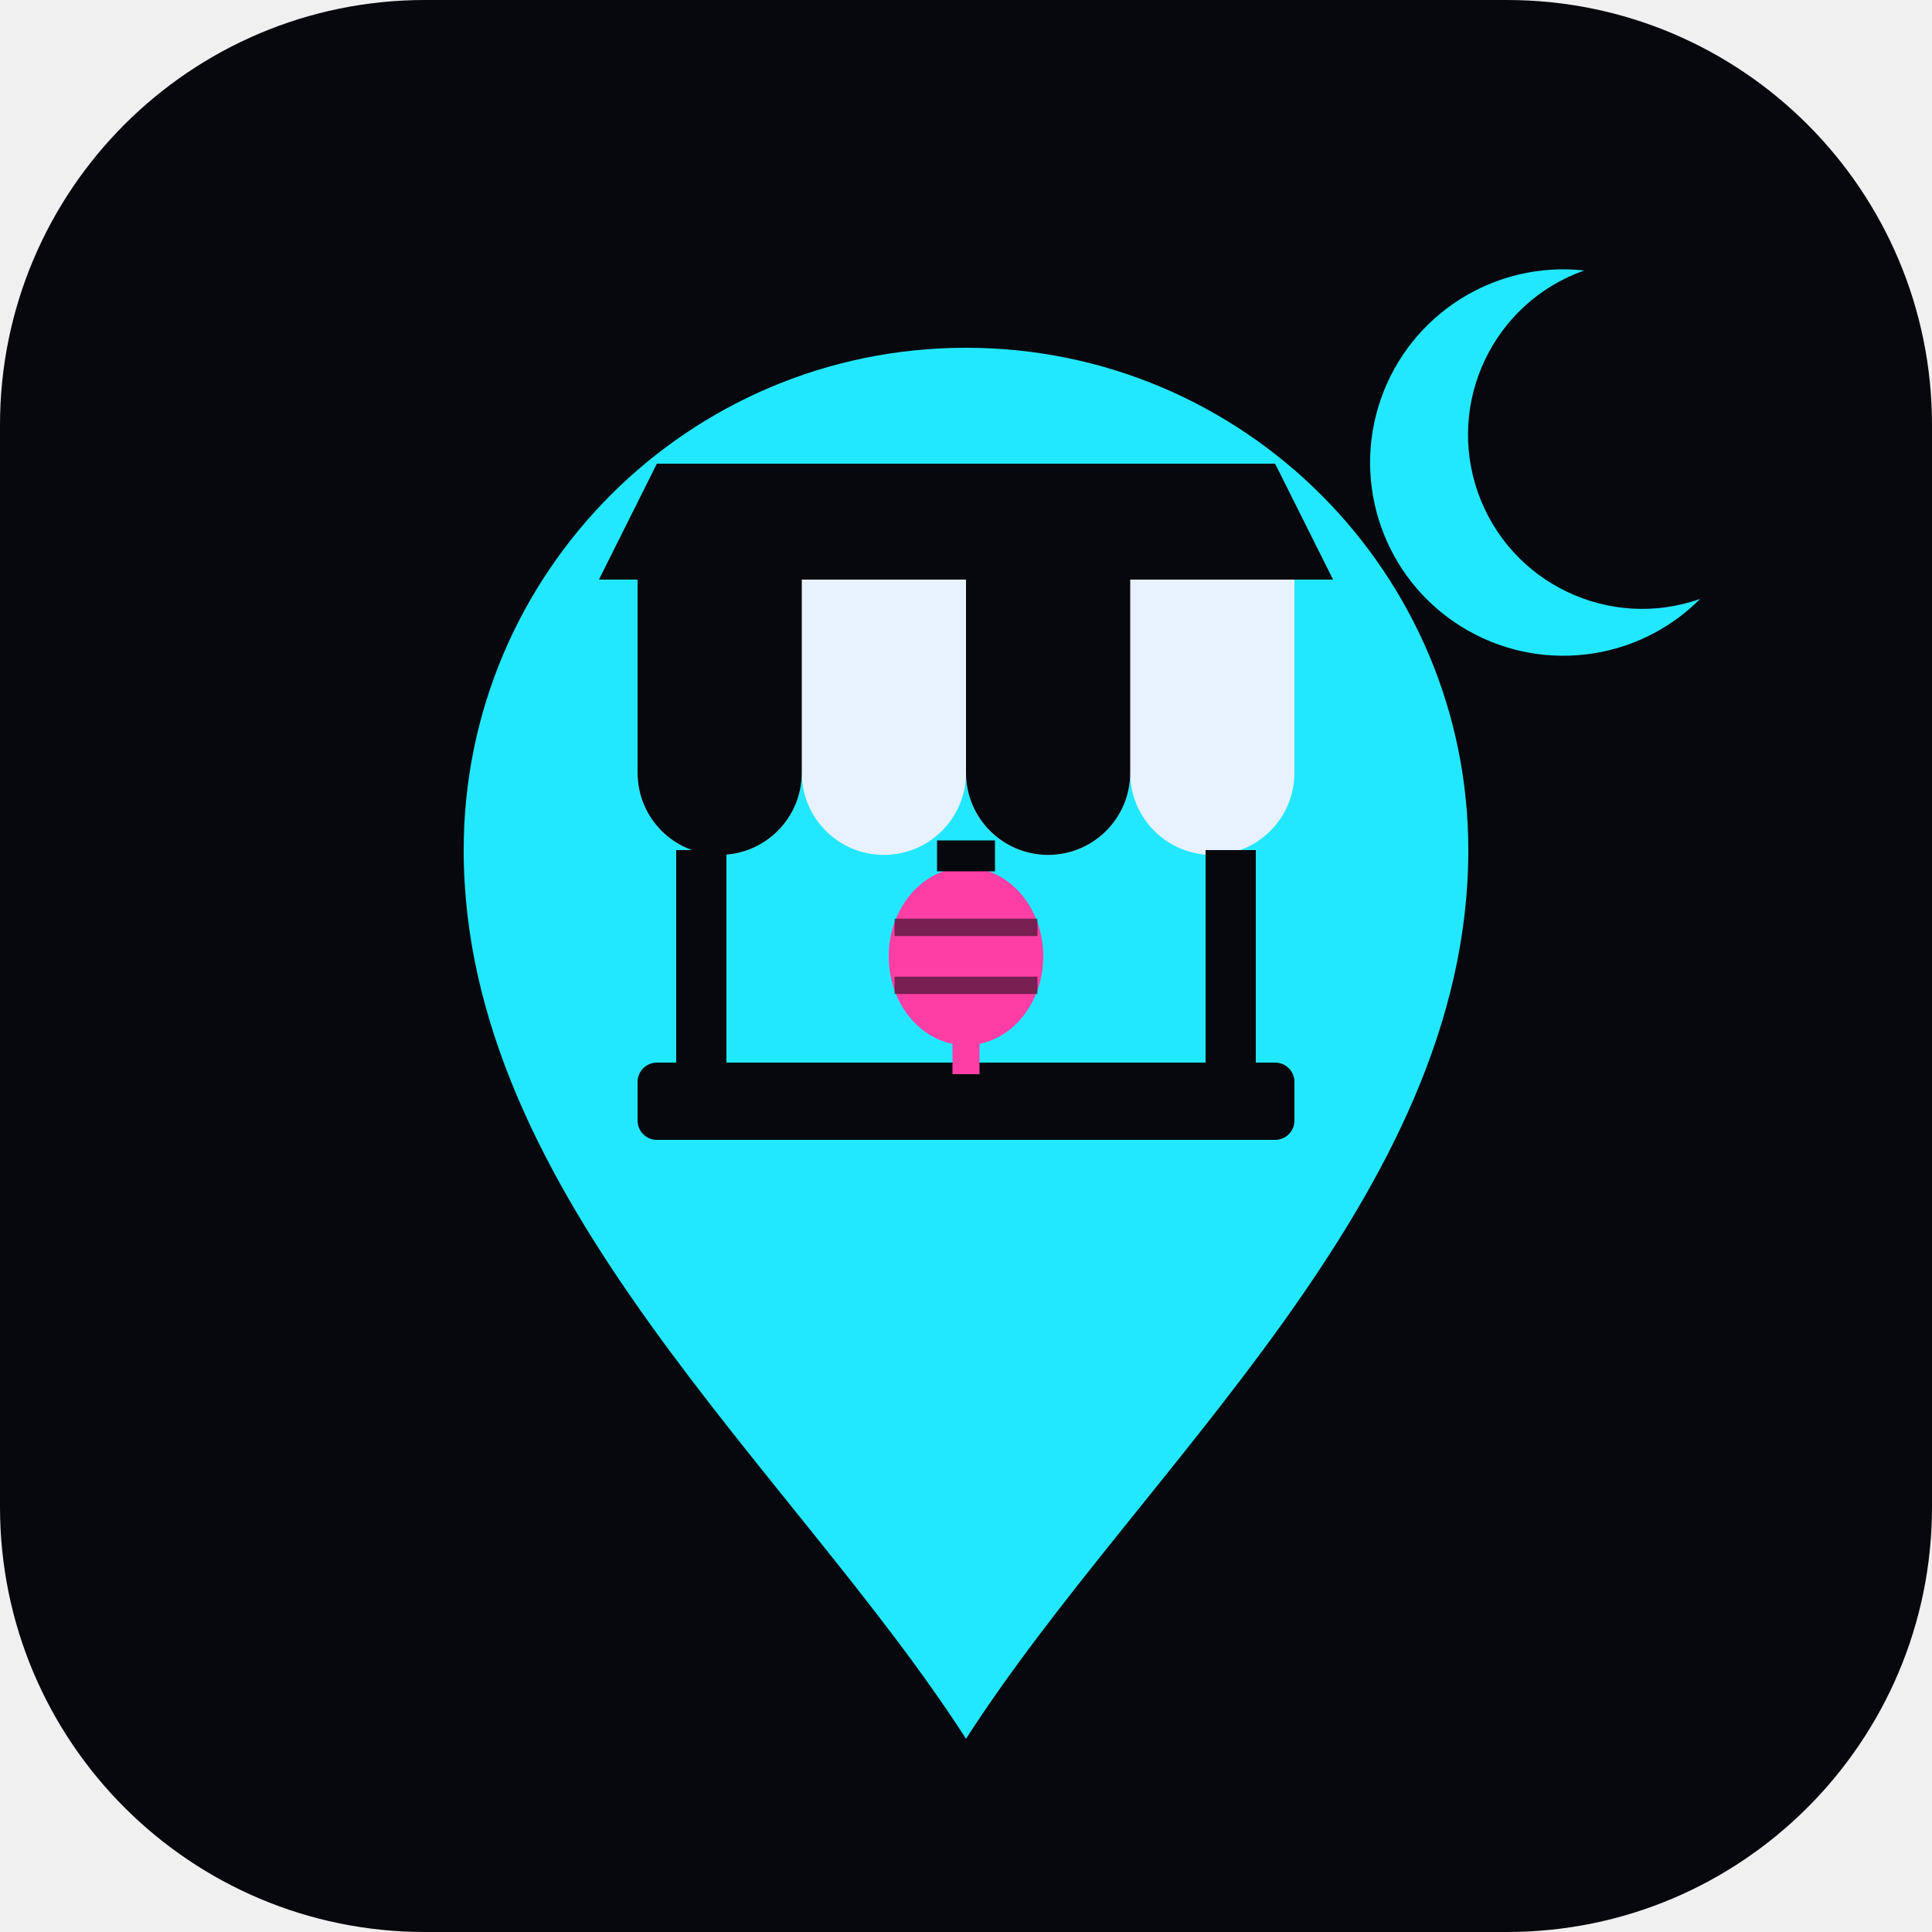
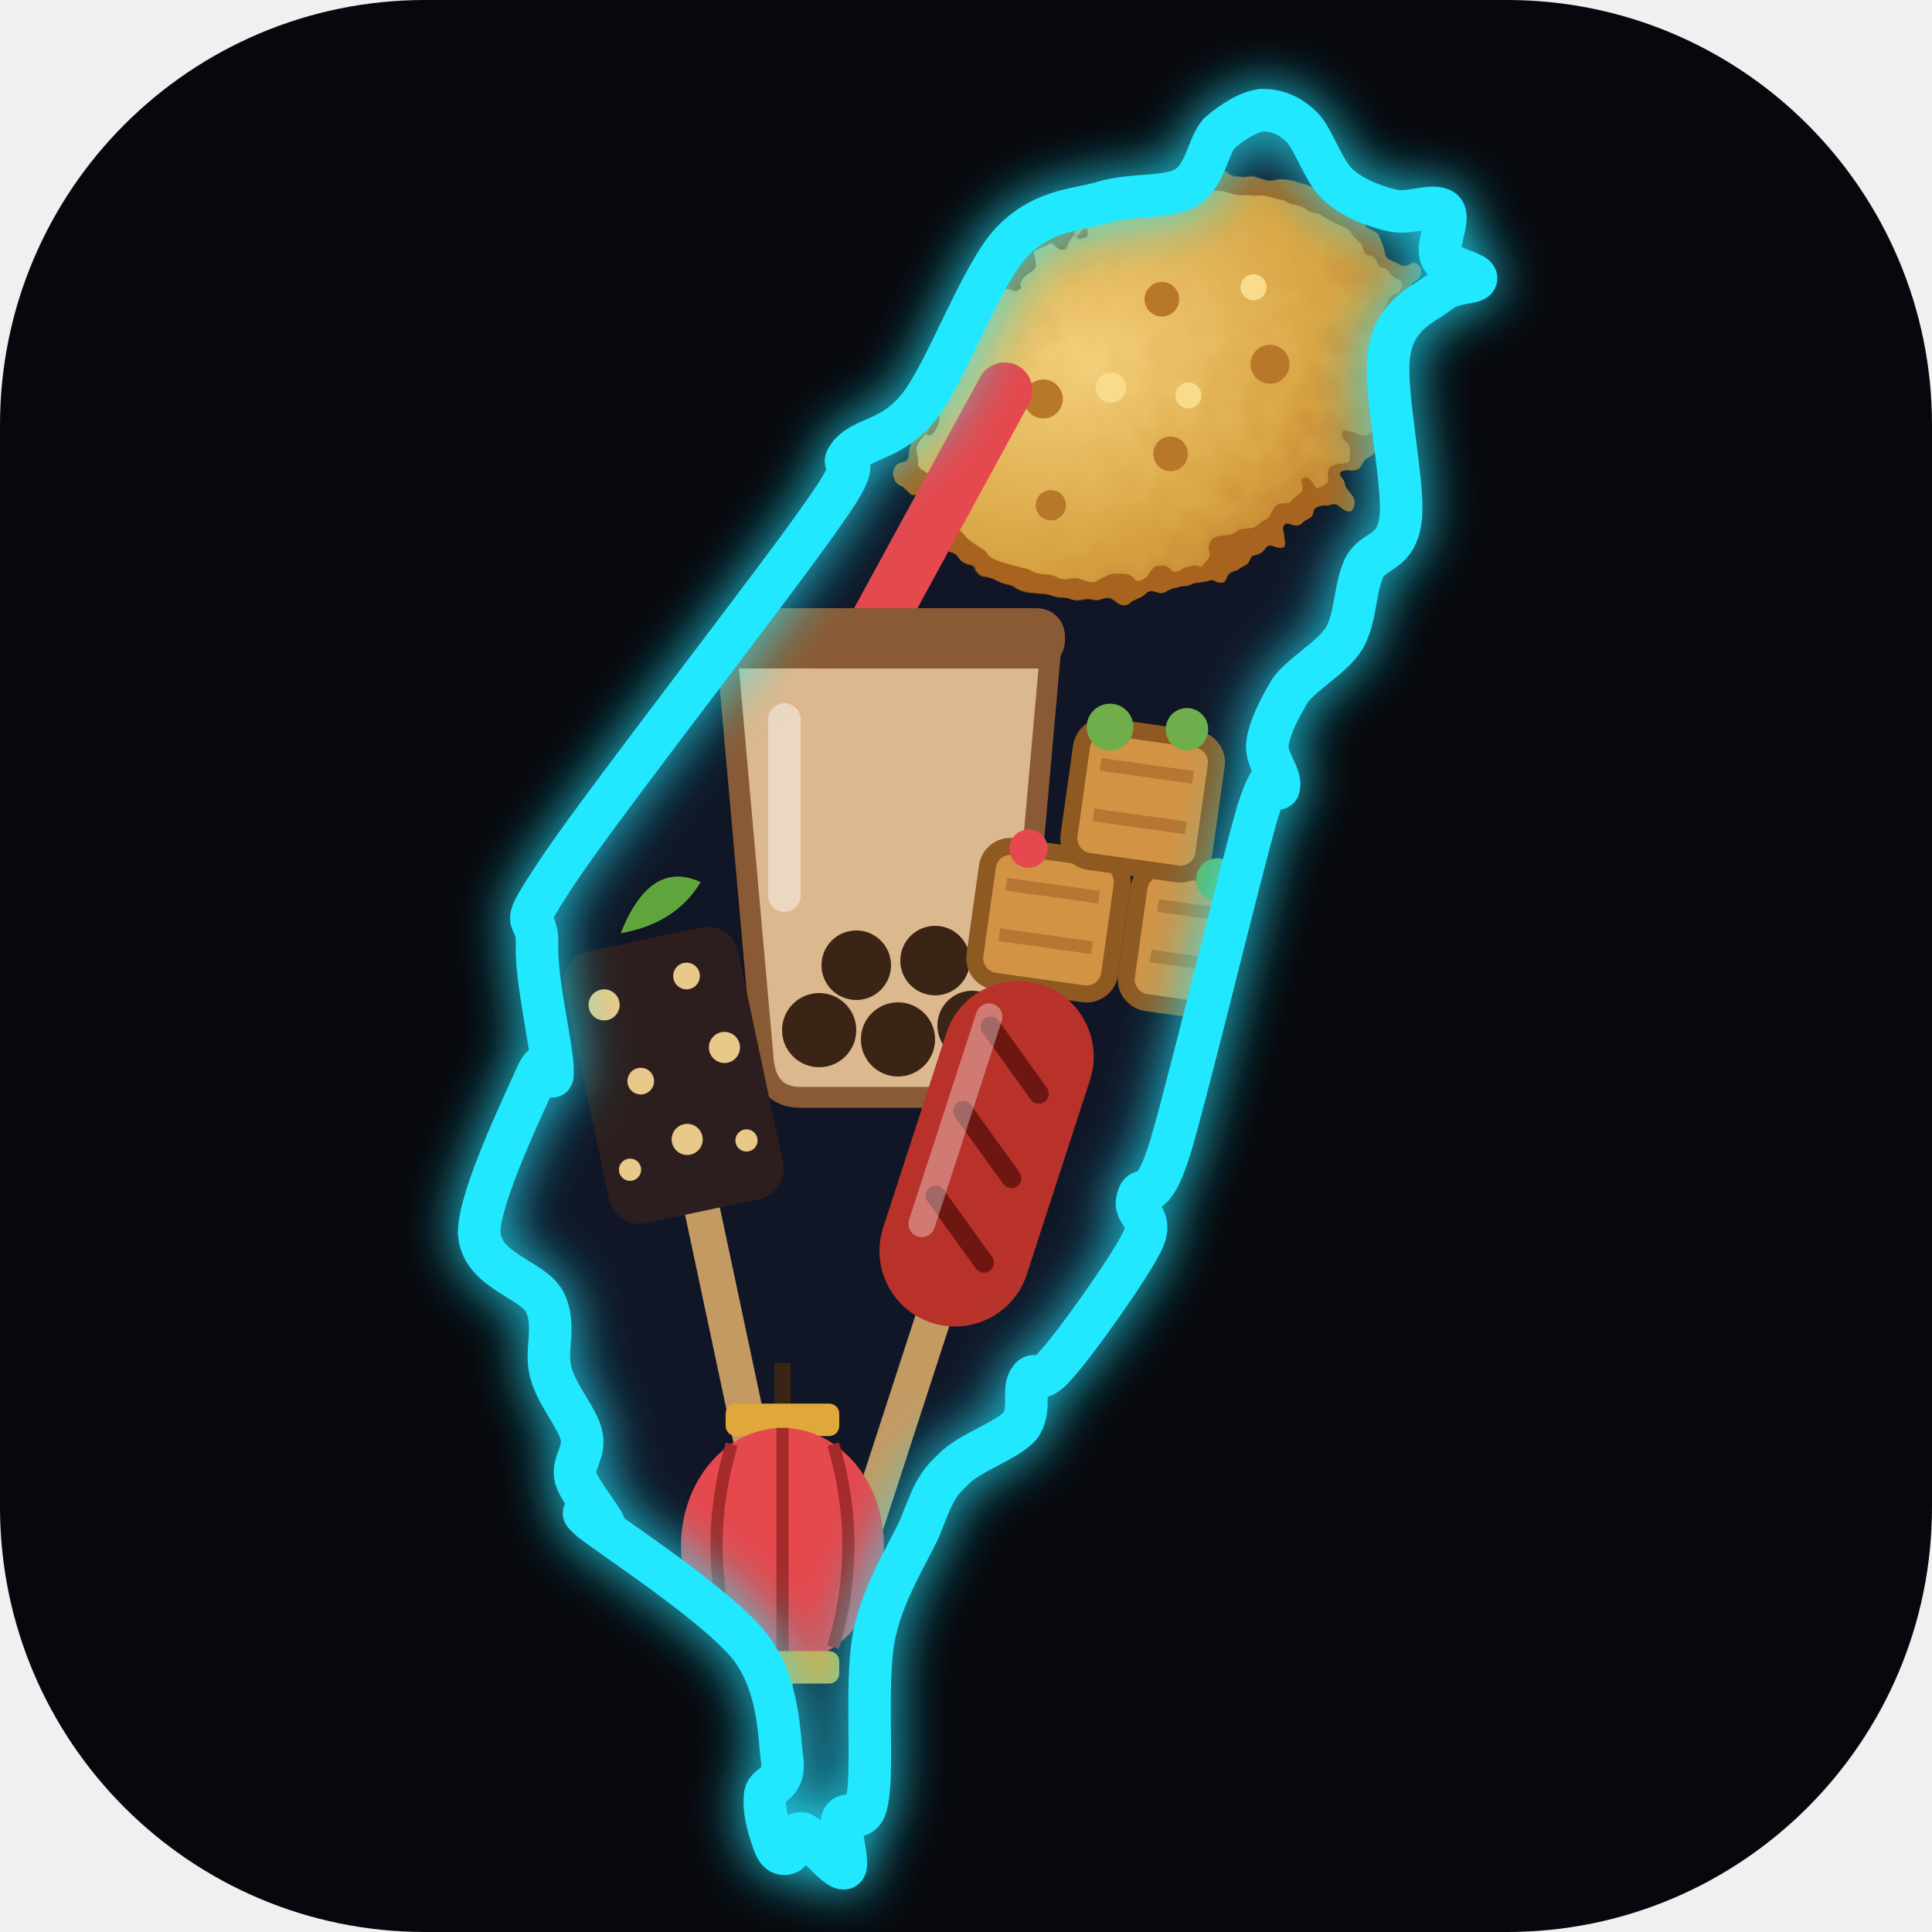
<svg xmlns="http://www.w3.org/2000/svg" viewBox="0 0 100 100">
+   <defs>
+     <filter id="ecyberxr" x="-15%" y="-15%" width="130%" height="130%">
+       <feTurbulence type="fractalNoise" baseFrequency=".7" numOctaves="2" seed="4" />
+       <feDisplacementMap in="SourceGraphic" scale="2.4" />
+     </filter>
+     <radialGradient id="ecyberxg" cx=".4" cy=".35" r=".8">
+       <stop offset="0" stop-color="#f3cf7a" />
+       <stop offset=".6" stop-color="#d9a443" />
+       <stop offset="1" stop-color="#b9772a" />
+     </radialGradient>
+     <clipPath id="ecyberxc">
+       <path d="M24.8 63.8C24.9 65.8 27.6 66.2 28.2 67.4C28.8 68.6 28.2 69.9 28.5 71.0C28.8 72.2 29.9 73.4 30.1 74.3C30.3 75.2 29.6 75.7 29.8 76.5C30.0 77.2 31.2 78.6 31.3 79.0C31.5 79.3 29.4 77.6 30.6 78.7C31.9 79.7 37.1 83.1 38.8 85.2C40.4 87.3 40.3 89.9 40.5 91.2C40.6 92.5 39.6 92.3 39.6 93.0C39.5 93.8 39.9 95.0 40.1 95.5C40.3 96.0 40.6 96.0 40.8 95.9C41.0 95.8 41.0 94.8 41.5 94.9C41.9 95.0 43.3 96.8 43.7 96.7C44.0 96.6 43.4 94.8 43.6 94.2C43.8 93.6 44.7 94.6 44.9 93.1C45.2 91.5 44.8 87.3 45.2 84.9C45.6 82.6 46.9 80.6 47.6 79.1C48.2 77.6 48.4 76.9 49.3 76.1C50.1 75.2 52.1 74.6 52.8 73.8C53.4 73.0 52.9 71.9 53.3 71.4C53.6 70.9 53.7 71.8 54.7 70.6C55.7 69.5 58.4 65.7 59.1 64.3C59.8 62.9 58.6 62.9 58.9 62.0C59.1 61.2 59.6 62.6 60.6 59.3C61.6 55.9 64.2 45.1 65.1 42.0C66.1 38.9 66.1 41.3 66.2 40.7C66.3 40.1 65.5 39.3 65.6 38.5C65.7 37.7 66.2 36.7 66.8 35.7C67.5 34.8 69.0 34.0 69.6 33.0C70.2 31.9 70.1 30.5 70.6 29.4C71.1 28.4 72.3 28.7 72.5 26.8C72.7 25.0 71.6 20.2 71.9 18.3C72.2 16.3 73.6 15.8 74.4 15.2C75.2 14.5 76.4 14.7 76.4 14.4C76.4 14.1 74.9 13.9 74.6 13.3C74.3 12.7 75.1 11.3 74.7 10.9C74.2 10.5 73.0 11.1 72.1 10.9C71.2 10.7 70.1 10.3 69.3 9.6C68.5 8.9 68.0 7.2 67.4 6.6C66.7 5.9 66.0 5.7 65.3 5.7C64.6 5.8 63.8 6.3 63.1 6.9C62.5 7.6 62.4 9.1 61.4 9.7C60.4 10.3 58.5 10.0 57.0 10.5C55.5 10.9 53.9 10.9 52.3 12.6C50.7 14.4 49.0 19.2 47.6 21.0C46.2 22.8 44.8 22.6 44.0 23.5C43.2 24.5 45.1 23.1 42.6 26.6C40.1 30.2 31.5 41.2 29.0 44.9C26.6 48.5 27.8 47.0 27.8 48.8C27.7 50.6 28.6 54.3 28.6 55.4C28.6 56.5 28.5 54.2 27.8 55.6C27.2 57.0 24.8 61.9 24.8 63.8Z" />
+     </clipPath>
+     <filter id="ecyberxglow" x="-20%" y="-20%" width="140%" height="140%">
+       <feGaussianBlur stdDeviation="1.4" result="b" />
+       <feMerge>
+         <feMergeNode in="b" />
+         <feMergeNode in="SourceGraphic" />
+       </feMerge>
+     </filter>
+   </defs>
  <rect width="100" height="100" rx="22" fill="#07080d" />
-   <path d="M82 14a10 10 0 1 0 6 17a8 8 0 1 1-6-17z" fill="#22e8ff" />
-   <path d="M50 90C41 76 24 62 24 44a26 26 0 0 1 52 0c0 18-17 32-26 46z" fill="#22e8ff" />
-   <clipPath id="aw">
-     <path d="M33 30h34v10a4.25 4.25 0 0 1-8.5 0a4.25 4.25 0 0 1-8.5 0a4.25 4.25 0 0 1-8.5 0a4.25 4.25 0 0 1-8.5 0z" />
-   </clipPath>
-   <g clip-path="url(#aw)">
-     <rect x="33" y="28" width="34" height="18" fill="#e8f1ff" />
-     <rect x="33" y="28" width="8.5" height="18" fill="#07080d" />
-     <rect x="50" y="28" width="8.5" height="18" fill="#07080d" />
+   <path d="M24.8 63.8C24.9 65.8 27.6 66.2 28.2 67.4C28.8 68.6 28.2 69.9 28.5 71.0C28.8 72.2 29.9 73.4 30.1 74.3C30.3 75.2 29.6 75.7 29.8 76.5C30.0 77.2 31.2 78.6 31.3 79.0C31.5 79.3 29.4 77.6 30.6 78.7C31.9 79.7 37.1 83.1 38.8 85.2C40.4 87.3 40.3 89.9 40.5 91.2C40.6 92.5 39.6 92.3 39.6 93.0C39.5 93.8 39.9 95.0 40.1 95.5C40.3 96.0 40.6 96.0 40.8 95.9C41.0 95.8 41.0 94.8 41.5 94.9C41.9 95.0 43.3 96.8 43.7 96.7C44.0 96.6 43.4 94.8 43.6 94.2C43.8 93.6 44.7 94.6 44.9 93.1C45.2 91.5 44.8 87.3 45.2 84.9C45.6 82.6 46.9 80.6 47.6 79.1C48.2 77.6 48.4 76.9 49.3 76.1C50.1 75.2 52.1 74.6 52.8 73.8C53.4 73.0 52.9 71.9 53.3 71.4C53.6 70.9 53.7 71.8 54.7 70.6C55.7 69.5 58.4 65.7 59.1 64.3C59.8 62.9 58.6 62.9 58.9 62.0C59.1 61.2 59.6 62.6 60.6 59.3C61.6 55.9 64.2 45.1 65.1 42.0C66.1 38.9 66.1 41.3 66.2 40.7C66.3 40.1 65.5 39.3 65.6 38.5C65.7 37.7 66.2 36.7 66.8 35.7C67.5 34.8 69.0 34.0 69.6 33.0C70.2 31.9 70.1 30.5 70.6 29.4C71.1 28.4 72.3 28.7 72.5 26.8C72.7 25.0 71.6 20.2 71.9 18.3C72.2 16.3 73.6 15.8 74.4 15.2C75.2 14.5 76.4 14.7 76.4 14.4C76.4 14.1 74.9 13.9 74.6 13.3C74.3 12.7 75.1 11.3 74.7 10.9C74.2 10.5 73.0 11.1 72.1 10.9C71.2 10.7 70.1 10.3 69.3 9.6C68.5 8.9 68.0 7.2 67.4 6.6C66.7 5.9 66.0 5.7 65.3 5.7C64.6 5.8 63.8 6.3 63.1 6.9C62.5 7.6 62.4 9.1 61.4 9.7C60.4 10.3 58.5 10.0 57.0 10.5C55.5 10.9 53.9 10.9 52.3 12.6C50.7 14.4 49.0 19.2 47.6 21.0C46.2 22.8 44.8 22.6 44.0 23.5C43.2 24.5 45.1 23.1 42.6 26.6C40.1 30.2 31.5 41.2 29.0 44.9C26.6 48.5 27.8 47.0 27.8 48.8C27.7 50.6 28.6 54.3 28.6 55.4C28.6 56.5 28.5 54.2 27.8 55.6C27.2 57.0 24.8 61.9 24.8 63.8Z" fill="#101626" />
+   <g clip-path="url(#ecyberxc)">
+     <g transform="translate(60 20) rotate(-28) scale(1.12)">
+       <g filter="url(#ecyberxr)">
+         <ellipse cx="0" cy="0" rx="12" ry="8.5" fill="url(#ecyberxg)" stroke="#a8641f" stroke-width="1" />
+       </g>
+       <g fill="#b9772a">
+         <circle cx="-5" cy="-2" r=".9" />
+         <circle cx="2" cy="-3.5" r=".8" />
+         <circle cx="5" cy="1.5" r=".9" />
+         <circle cx="-1" cy="3" r=".8" />
+         <circle cx="-7" cy="2.5" r=".7" />
+       </g>
+       <g fill="#f8dc8c">
+         <circle cx="-2" cy="-1" r=".7" />
+         <circle cx="6" cy="-2" r=".6" />
+         <circle cx="1" cy="1" r=".6" />
+       </g>
+     </g>
+     <g transform="translate(46 43) scale(1.2)">
+       <path d="M-1 -8 L5 -19" stroke="#e5484d" stroke-width="2.4" stroke-linecap="round" />
+       <path d="M-7 -8 H7 L5.4 10 Q5.2 11.5 3.8 11.5 H-3.8 Q-5.2 11.5 -5.4 10 Z" fill="#dcb88e" stroke="#8a5a35" stroke-width=".9" />
+       <rect x="-7.6" y="-9.6" width="15.2" height="2.6" rx="1.2" fill="#8a5a35" />
+       <g fill="#3a2416">
+         <circle cx="-3" cy="8.6" r="1.6" />
+         <circle cx="0.4" cy="9" r="1.6" />
+         <circle cx="3.6" cy="8.4" r="1.5" />
+         <circle cx="-1.4" cy="5.8" r="1.5" />
+         <circle cx="2" cy="5.6" r="1.5" />
+       </g>
+       <rect x="-5.2" y="-5.5" width="1.4" height="9" rx=".7" fill="#fff" opacity=".45" />
+     </g>
+     <g transform="translate(58.5 46) rotate(8) scale(1.1)">
+       <rect x="-6.8" y="-1.2" width="6.4" height="6.4" rx="1.1" fill="#d39345" stroke="#8f5a22" stroke-width=".8" />
+       <path d="M-5.8 0.6h4.4M-5.8 3h4.4" stroke="#a96b2a" stroke-width=".6" opacity=".7" />
+       <rect x="0.4" y="-1.2" width="6.4" height="6.4" rx="1.1" fill="#d39345" stroke="#8f5a22" stroke-width=".8" />
+       <path d="M1.4 0.6h4.4M1.4 3h4.4" stroke="#a96b2a" stroke-width=".6" opacity=".7" />
+       <rect x="-3.2" y="-7.4" width="6.4" height="6.4" rx="1.1" fill="#d39345" stroke="#8f5a22" stroke-width=".8" />
+       <path d="M-2.2 -5.6h4.4M-2.2 -3.2h4.4" stroke="#a96b2a" stroke-width=".6" opacity=".7" />
+       <g fill="#6fae4a">
+         <circle cx="-2" cy="-7.4" r="1.1" />
+         <circle cx="1.6" cy="-7.8" r="1" />
+         <circle cx="4" cy="-1" r="1" />
+       </g>
+       <circle cx="-5" cy="-1.2" r=".9" fill="#e5484d" />
+     </g>
+     <g transform="translate(36 61) rotate(-12) scale(1.15)">
+       <path d="M0 1 V12" stroke="#c49a63" stroke-width="1.6" stroke-linecap="round" />
+       <rect x="-4" y="-11" width="8" height="12.5" rx="1.4" fill="#2c1e1e" />
+       <g fill="#e9c98a">
+         <circle cx="-2.4" cy="-8.5" r=".7" />
+         <circle cx="1.5" cy="-9" r=".6" />
+         <circle cx="2.5" cy="-5.5" r=".7" />
+         <circle cx="-1.5" cy="-4.8" r=".6" />
+         <circle cx="0" cy="-1.8" r=".7" />
+         <circle cx="-2.8" cy="-1" r=".5" />
+         <circle cx="2.6" cy="-1.2" r=".5" />
+       </g>
+       <path d="M-1 -11.5 q2 -3 4 -1.5 q-1.5 1.6 -4 1.5z" fill="#5fa53d" />
+     </g>
+     <g transform="translate(50 63) rotate(18) scale(1.15)">
+       <path d="M0 4 V15" stroke="#c49a63" stroke-width="1.6" stroke-linecap="round" />
+       <rect x="-3.4" y="-11" width="6.8" height="16" rx="3.4" fill="#b8322a" />
+       <path d="M-1.6 -8.5 l3 2.2M-1.6 -4.5 l3 2.2M-1.6 -.5 l3 2.2" stroke="#6e1712" stroke-width=".9" stroke-linecap="round" />
+       <rect x="-2.4" y="-9.5" width="1.2" height="11" rx=".6" fill="#fff" opacity=".35" />
+     </g>
+     <g transform="translate(40.5 80) scale(1.05)">
+       <path d="M0 -9 V-6.5" stroke="#3a2416" stroke-width=".8" />
+       <rect x="-2.8" y="-7" width="5.6" height="1.6" rx=".5" fill="#e0a83a" />
+       <ellipse cx="0" cy="0" rx="5" ry="5.8" fill="#e5484d" />
+       <path d="M-2.5 -5 Q-4 0 -2.5 5M2.5 -5 Q4 0 2.5 5M0 -5.8V5.8" stroke="#a52a2a" stroke-width=".6" fill="none" />
+       <rect x="-2.8" y="5.2" width="5.6" height="1.6" rx=".5" fill="#e0a83a" />
+       <path d="M0 6.8 V9.5" stroke="#e0a83a" stroke-width="1" />
+     </g>
  </g>
-   <path d="M31 30h38l-3-6H34z" fill="#07080d" />
-   <rect x="35" y="44" width="2.6" height="12" fill="#07080d" />
-   <rect x="62.4" y="44" width="2.6" height="12" fill="#07080d" />
-   <rect x="33" y="55" width="34" height="4" rx="1" fill="#07080d" />
-   <ellipse cx="50" cy="49.5" rx="4" ry="4.6" fill="#ff3ea5" />
-   <rect x="48.5" y="43.5" width="3" height="1.6" fill="#07080d" />
-   <path d="M46.3 48h7.4M46.3 51h7.4" stroke="#07080d" stroke-width=".9" opacity=".55" />
-   <rect x="49.3" y="54" width="1.4" height="1.6" fill="#ff3ea5" />
+   <path d="M24.8 63.8C24.9 65.8 27.6 66.2 28.2 67.4C28.8 68.6 28.2 69.9 28.5 71.0C28.8 72.2 29.9 73.4 30.1 74.3C30.3 75.2 29.6 75.7 29.8 76.5C30.0 77.2 31.2 78.6 31.3 79.0C31.5 79.3 29.4 77.6 30.6 78.7C31.9 79.7 37.1 83.1 38.8 85.2C40.4 87.3 40.3 89.9 40.5 91.2C40.6 92.5 39.6 92.3 39.6 93.0C39.5 93.8 39.9 95.0 40.1 95.5C40.3 96.0 40.6 96.0 40.8 95.9C41.0 95.8 41.0 94.8 41.5 94.9C41.9 95.0 43.3 96.8 43.7 96.7C44.0 96.6 43.4 94.8 43.6 94.2C43.8 93.6 44.7 94.6 44.9 93.1C45.2 91.5 44.8 87.3 45.2 84.9C45.6 82.6 46.9 80.6 47.6 79.1C48.2 77.6 48.4 76.9 49.3 76.1C50.1 75.2 52.1 74.6 52.8 73.8C53.4 73.0 52.9 71.9 53.3 71.4C53.6 70.9 53.7 71.8 54.7 70.6C55.7 69.5 58.4 65.7 59.1 64.3C59.8 62.9 58.6 62.9 58.9 62.0C59.1 61.2 59.6 62.6 60.6 59.3C61.6 55.9 64.2 45.1 65.1 42.0C66.1 38.9 66.1 41.3 66.2 40.7C66.3 40.1 65.5 39.3 65.6 38.5C65.7 37.7 66.2 36.7 66.8 35.7C67.5 34.8 69.0 34.0 69.6 33.0C70.2 31.9 70.1 30.5 70.6 29.4C71.1 28.4 72.3 28.7 72.5 26.8C72.7 25.0 71.6 20.2 71.9 18.3C72.2 16.3 73.6 15.8 74.4 15.2C75.2 14.5 76.4 14.7 76.4 14.4C76.4 14.1 74.9 13.9 74.6 13.3C74.3 12.7 75.1 11.3 74.7 10.9C74.2 10.5 73.0 11.1 72.1 10.9C71.2 10.7 70.1 10.3 69.3 9.6C68.5 8.9 68.0 7.2 67.4 6.6C66.7 5.9 66.0 5.7 65.3 5.7C64.6 5.8 63.8 6.3 63.1 6.9C62.5 7.6 62.4 9.1 61.4 9.7C60.4 10.3 58.5 10.0 57.0 10.5C55.5 10.9 53.9 10.9 52.3 12.6C50.7 14.4 49.0 19.2 47.6 21.0C46.2 22.8 44.8 22.6 44.0 23.5C43.2 24.5 45.1 23.1 42.6 26.6C40.1 30.2 31.5 41.2 29.0 44.9C26.6 48.5 27.8 47.0 27.8 48.8C27.7 50.6 28.6 54.3 28.6 55.4C28.6 56.5 28.5 54.2 27.8 55.6C27.2 57.0 24.8 61.9 24.8 63.8Z" fill="none" stroke="#22e8ff" stroke-width="2.2" stroke-linejoin="round" filter="url(#ecyberxglow)" />
</svg>
